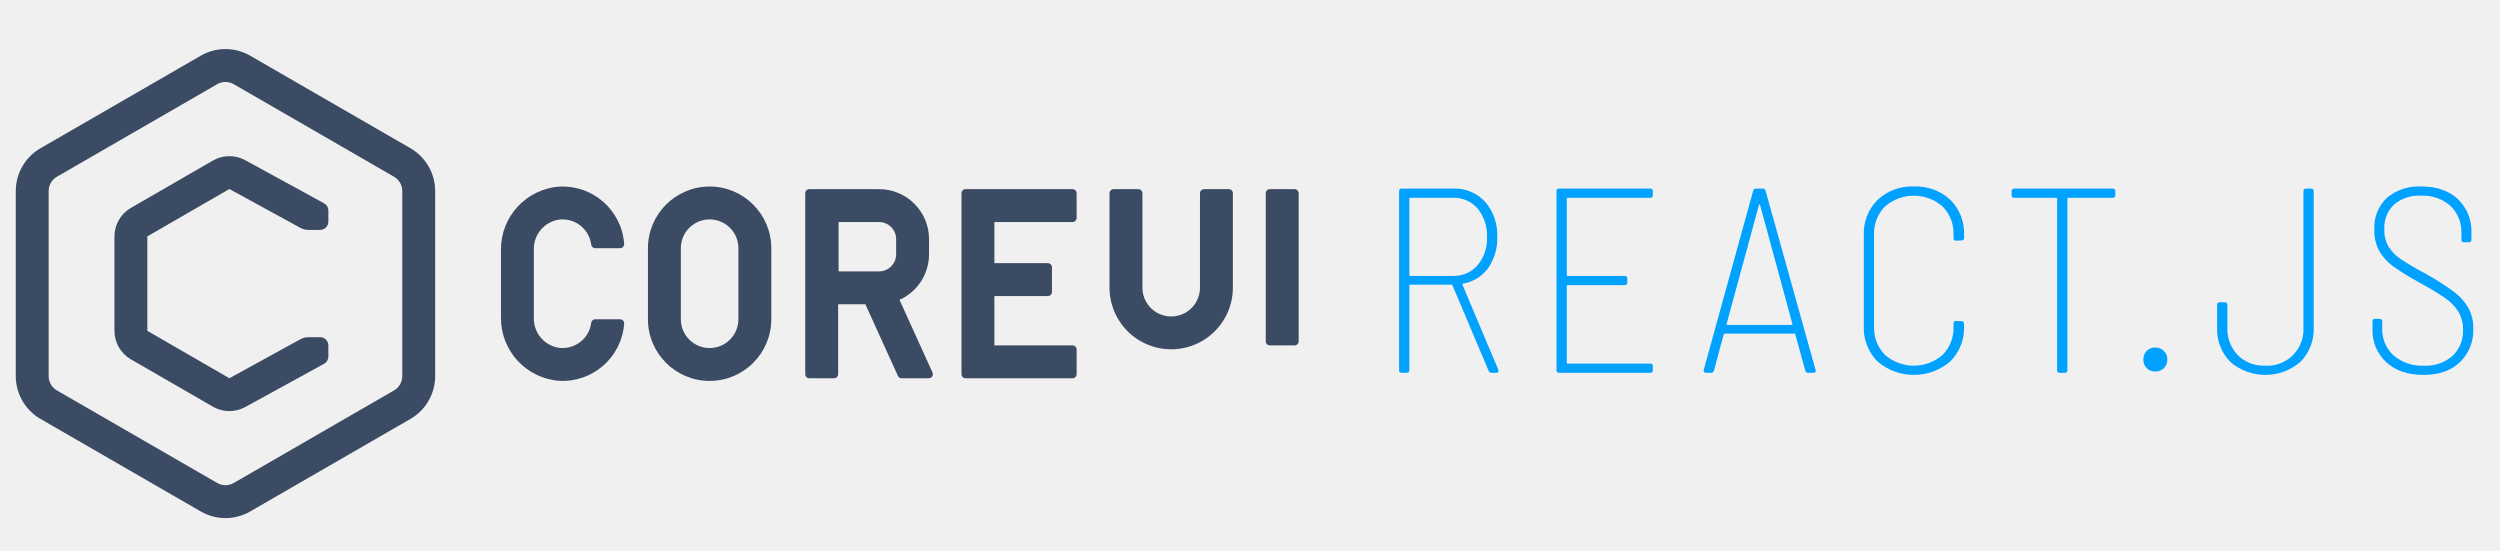
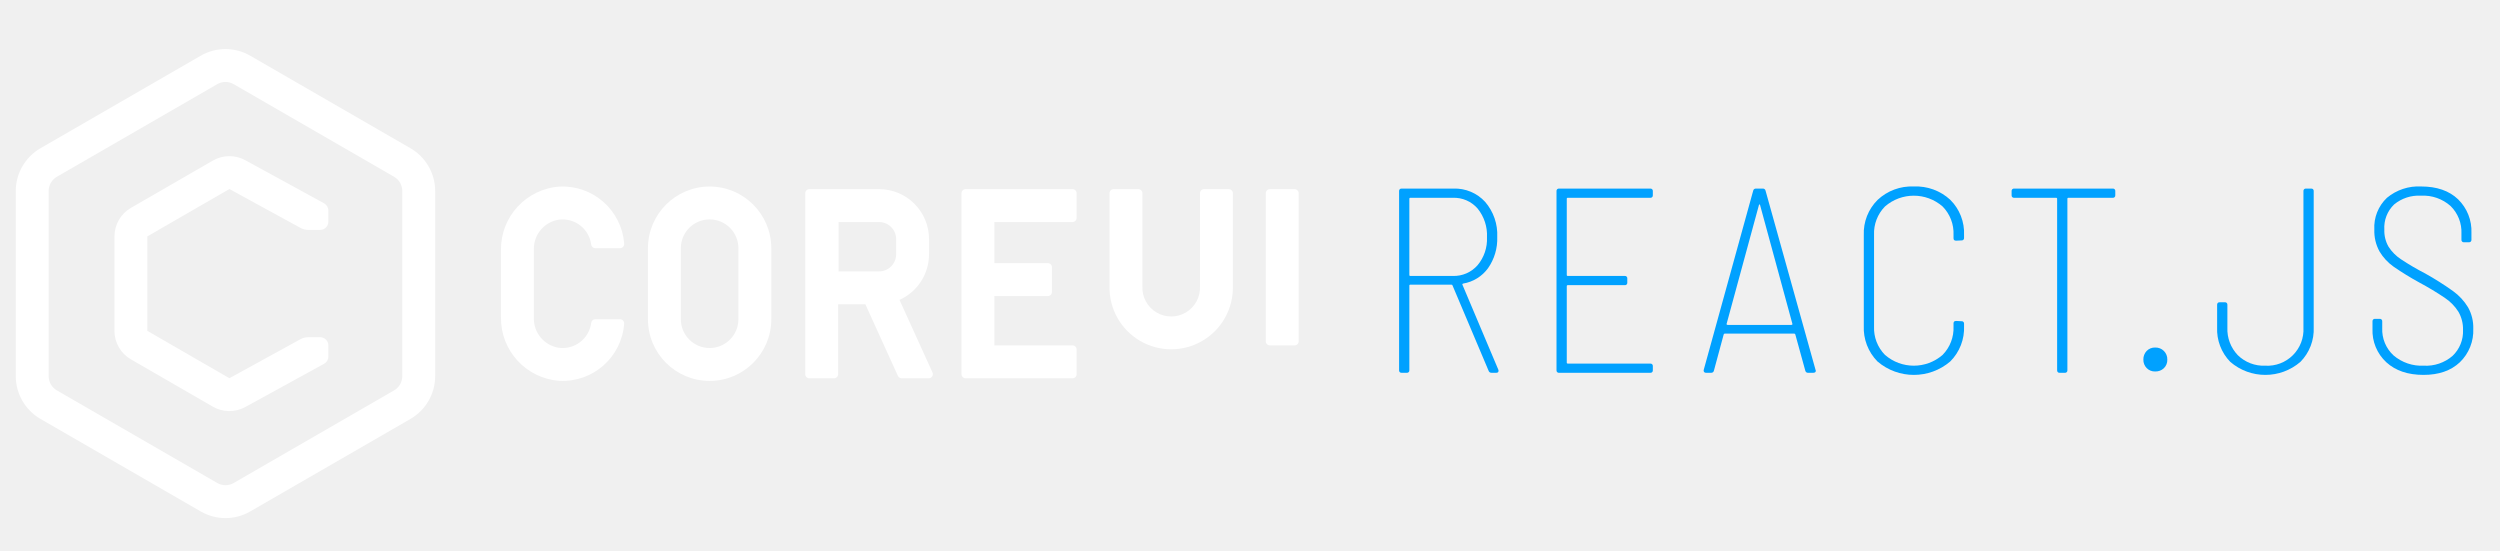
<svg xmlns="http://www.w3.org/2000/svg" viewBox="0 0 608 134" class="icon icon-custom-size" height="48" role="img" alt="Logo">
  <g>
    <g style="fill:#00a1ff">
      <path d="M362.018,90.151,353.25,69.415a.251.251,0,0,0-.256-.191H343.01a.226.226,0,0,0-.256.256V90.023a.566.566,0,0,1-.64.64h-1.216a.565.565,0,0,1-.64-.64V46.503a.566.566,0,0,1,.64-.64H353.442a9.979,9.979,0,0,1,7.744,3.232A12.2,12.2,0,0,1,364.13,57.64a12.439,12.439,0,0,1-2.24,7.584,9.37,9.37,0,0,1-6.08,3.744c-.171.086-.214.192-.128.319l8.704,20.608.064.256q0,.513-.576.512h-1.152A.703.703,0,0,1,362.018,90.151ZM342.754,48.359v18.496a.226.226,0,0,0,.256.256h10.304a7.671,7.671,0,0,0,6.017-2.592,9.881,9.881,0,0,0,2.304-6.816,10.287,10.287,0,0,0-2.272-6.976,7.603,7.603,0,0,0-6.048-2.624H343.01A.226.226,0,0,0,342.754,48.359Z" />
      <path d="M401.326,48.103H381.295a.226.226,0,0,0-.256.256v18.496a.226.226,0,0,0,.256.256h13.824a.566.566,0,0,1,.641.64v.96a.566.566,0,0,1-.641.641H381.295a.226.226,0,0,0-.256.256v18.56a.226.226,0,0,0,.256.256h20.032a.567.567,0,0,1,.641.641v.96a.566.566,0,0,1-.641.64H379.183a.565.565,0,0,1-.64-.64V46.503a.566.566,0,0,1,.64-.64h22.144a.566.566,0,0,1,.641.64v.96A.566.566,0,0,1,401.326,48.103Z" />
      <path d="M439.047,90.151l-2.432-8.832a.297.297,0,0,0-.32-.192H419.527a.296.296,0,0,0-.32.192l-2.368,8.768a.658.658,0,0,1-.704.576H414.919a.538.538,0,0,1-.576-.704l12.032-43.584a.644.644,0,0,1,.704-.512h1.6a.644.644,0,0,1,.704.512l12.16,43.584.064.192q0,.513-.64.512h-1.216A.643.643,0,0,1,439.047,90.151ZM419.943,78.919a.303.303,0,0,0,.224.097h15.488a.305.305,0,0,0,.224-.097c.065-.064.074-.116.032-.159l-7.872-28.929c-.043-.085-.086-.128-.128-.128s-.086.043-.128.128L419.911,78.76C419.868,78.803,419.879,78.855,419.943,78.919Z" />
      <path d="M456.602,87.911a11.637,11.637,0,0,1-3.328-8.704V57.191a11.416,11.416,0,0,1,3.36-8.576,12.094,12.094,0,0,1,8.8-3.264,12.257,12.257,0,0,1,8.864,3.232,11.393,11.393,0,0,1,3.36,8.608v.64a.566.566,0,0,1-.641.641l-1.28.063q-.641,0-.64-.576v-.832a9.289,9.289,0,0,0-2.656-6.912,10.673,10.673,0,0,0-14.016,0,9.285,9.285,0,0,0-2.656,6.912V79.399a9.281,9.281,0,0,0,2.656,6.912,10.67,10.67,0,0,0,14.016,0,9.284,9.284,0,0,0,2.656-6.912v-.769q0-.576.64-.575l1.28.064a.567.567,0,0,1,.641.641v.512a11.495,11.495,0,0,1-3.36,8.64,13.623,13.623,0,0,1-17.696,0Z" />
      <path d="M514.438,46.503v.96a.566.566,0,0,1-.64.641H503.046a.226.226,0,0,0-.256.256v41.664a.566.566,0,0,1-.641.64h-1.216a.565.565,0,0,1-.64-.64V48.359a.227.227,0,0,0-.256-.256H489.862a.566.566,0,0,1-.64-.641v-.96a.566.566,0,0,1,.64-.64H513.798A.566.566,0,0,1,514.438,46.503Z" />
      <path d="M522.067,89.512a2.838,2.838,0,0,1-.8-2.049,2.919,2.919,0,0,1,.8-2.111,2.754,2.754,0,0,1,2.08-.832,2.846,2.846,0,0,1,2.944,2.943,2.754,2.754,0,0,1-.832,2.08,2.922,2.922,0,0,1-2.112.801A2.754,2.754,0,0,1,522.067,89.512Z" />
      <path d="M542.405,88.008a11.312,11.312,0,0,1-3.2-8.416v-5.44a.566.566,0,0,1,.64-.64h1.216a.566.566,0,0,1,.64.64v5.504a9.142,9.142,0,0,0,2.528,6.72,8.975,8.975,0,0,0,6.688,2.561,8.791,8.791,0,0,0,9.28-9.28V46.503a.566.566,0,0,1,.64-.64h1.216a.566.566,0,0,1,.64.64V79.592a11.255,11.255,0,0,1-3.232,8.416,13.062,13.062,0,0,1-17.056,0Z" />
      <path d="M580.35,88.103a10.486,10.486,0,0,1-3.36-8.128v-1.792a.566.566,0,0,1,.64-.641h1.088a.567.567,0,0,1,.64.641v1.6a8.546,8.546,0,0,0,2.752,6.656,10.535,10.535,0,0,0,7.36,2.496,9.872,9.872,0,0,0,6.976-2.368,8.216,8.216,0,0,0,2.56-6.336,8.4,8.4,0,0,0-1.12-4.416,11.381,11.381,0,0,0-3.328-3.393,71.671,71.671,0,0,0-6.176-3.712,71.048,71.048,0,0,1-6.24-3.84,12.171,12.171,0,0,1-3.424-3.68,10.261,10.261,0,0,1-1.28-5.344,9.858,9.858,0,0,1,3.072-7.744,12.012,12.012,0,0,1,8.32-2.752q5.695,0,8.96,3.104a10.825,10.825,0,0,1,3.264,8.225v1.6a.566.566,0,0,1-.64.64h-1.152a.565.565,0,0,1-.64-.64V56.807a8.865,8.865,0,0,0-2.624-6.689,9.993,9.993,0,0,0-7.232-2.527,9.37,9.37,0,0,0-6.528,2.143,7.822,7.822,0,0,0-2.368,6.112,7.801,7.801,0,0,0,1.024,4.16,10.387,10.387,0,0,0,3.008,3.039,62.871,62.871,0,0,0,5.952,3.488,71.058,71.058,0,0,1,6.72,4.256,13.467,13.467,0,0,1,3.648,3.937,10.049,10.049,0,0,1,1.28,5.184,10.718,10.718,0,0,1-3.264,8.192q-3.264,3.072-8.832,3.072Q583.71,91.176,580.35,88.103Z" />
    </g>
-     <g style="fill:#3c4b64">
+     <g style="fill:#ffffff">
      <g>
        <path d="M99.835,36.058l-39-22.517a12,12,0,0,0-12,0l-39,22.517a12.034,12.034,0,0,0-6,10.392V91.483a12.033,12.033,0,0,0,6,10.392l39,22.517a12,12,0,0,0,12,0l39-22.517a12.033,12.033,0,0,0,6-10.392V46.45A12.033,12.033,0,0,0,99.835,36.058Zm-2,55.426a4,4,0,0,1-2,3.464l-39,22.517a4.001,4.001,0,0,1-4,0l-39-22.517a4,4,0,0,1-2-3.464V46.45a4,4,0,0,1,2-3.464l39-22.517a4,4,0,0,1,4,0l39,22.517a4,4,0,0,1,2,3.464Z" />
        <path d="M77.857,82.005h-2.866a4,4,0,0,0-1.925.493L55.785,91.983,35.835,80.465V57.487l19.95-11.518,17.289,9.455a3.999,3.999,0,0,0,1.919.491h2.863a2,2,0,0,0,2-2V51.202a2,2,0,0,0-1.04-1.755L59.628,38.952a8.039,8.039,0,0,0-7.843.09L31.835,50.56a8.025,8.025,0,0,0-4,6.929v22.976a8,8,0,0,0,4,6.928l19.95,11.519a8.043,8.043,0,0,0,7.843.088l19.19-10.531a2,2,0,0,0,1.038-1.753v-2.71A2,2,0,0,0,77.857,82.005Z" />
      </g>
      <g>
        <path d="M172.58,45.362a15.017,15.017,0,0,0-15,14.999V77.639a15,15,0,0,0,30,0V60.361A15.017,15.017,0,0,0,172.58,45.362Zm7,32.277a7,7,0,0,1-14,0V60.361a7,7,0,0,1,14,0Z" />
        <path d="M135.914,53.421a7.01,7.01,0,0,1,7.868,6.075.989.989,0,0,0,.984.865h6.03a1.011,1.011,0,0,0,.999-1.097,15.018,15.018,0,0,0-15.716-13.884,15.288,15.288,0,0,0-14.244,15.416V77.204A15.288,15.288,0,0,0,136.079,92.62a15.018,15.018,0,0,0,15.716-13.884,1.011,1.011,0,0,0-.999-1.097h-6.03a.989.989,0,0,0-.984.865,7.01,7.01,0,0,1-7.868,6.076,7.164,7.164,0,0,1-6.079-7.185V60.606A7.164,7.164,0,0,1,135.914,53.421Z" />
        <path d="M218.757,72.928a12.159,12.159,0,0,0,7.184-11.077V58.149A12.149,12.149,0,0,0,213.792,46H196.835a1,1,0,0,0-1,1V91a1,1,0,0,0,1,1h6a1,1,0,0,0,1-1V74h6.622l7.915,17.414a1,1,0,0,0,.91.586h6.591a1,1,0,0,0,.91-1.414Zm-.816-11.077A4.154,4.154,0,0,1,213.793,66h-9.851V54h9.851a4.154,4.154,0,0,1,4.149,4.149Z" />
        <path d="M260.835,46h-26a1,1,0,0,0-1,1V91a1,1,0,0,0,1,1h26a1,1,0,0,0,1-1V85a1,1,0,0,0-1-1h-19V72h13a1,1,0,0,0,1-1V65a1,1,0,0,0-1-1h-13V54h19a1,1,0,0,0,1-1V47A1,1,0,0,0,260.835,46Z" />
        <path d="M298.835,46h-6a1,1,0,0,0-1,1V69.647a7.007,7.007,0,1,1-14,0V47a1,1,0,0,0-1-1h-6a1,1,0,0,0-1,1V69.647a15.003,15.003,0,1,0,30,0V47A1,1,0,0,0,298.835,46Z" />
        <rect x="307.835" y="46" width="8" height="38" rx="1" />
      </g>
    </g>
  </g>
</svg>
